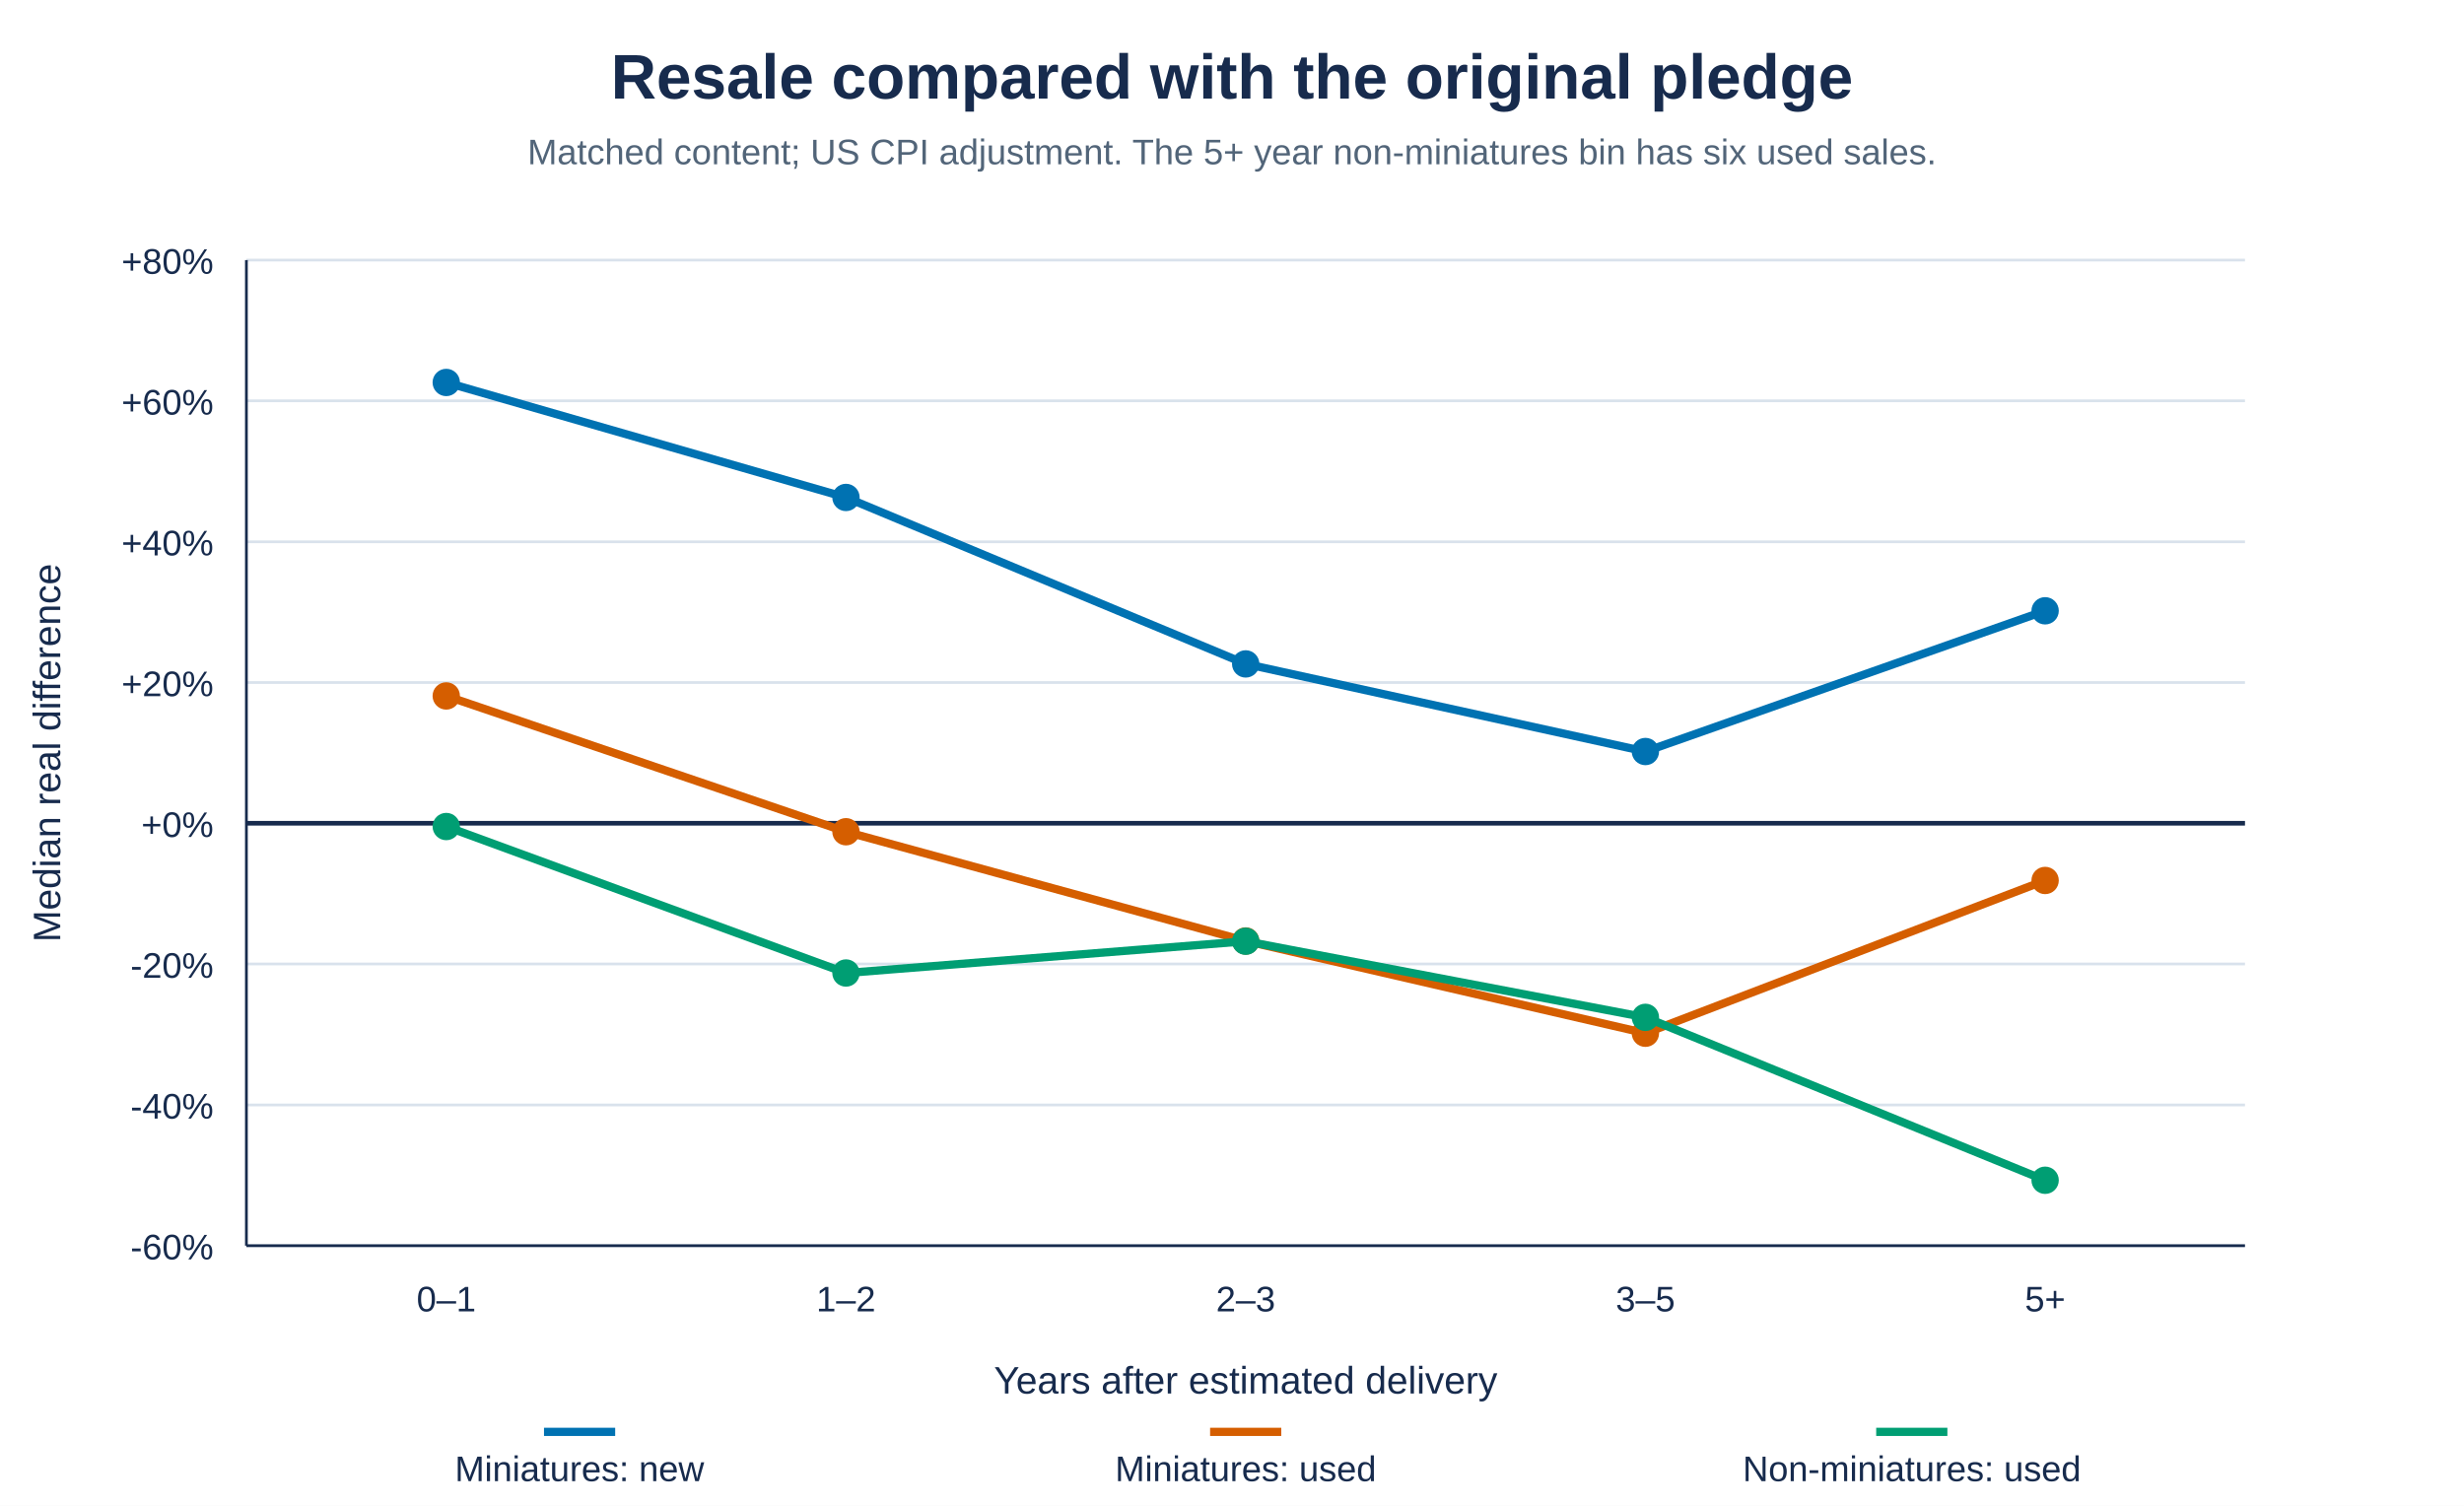
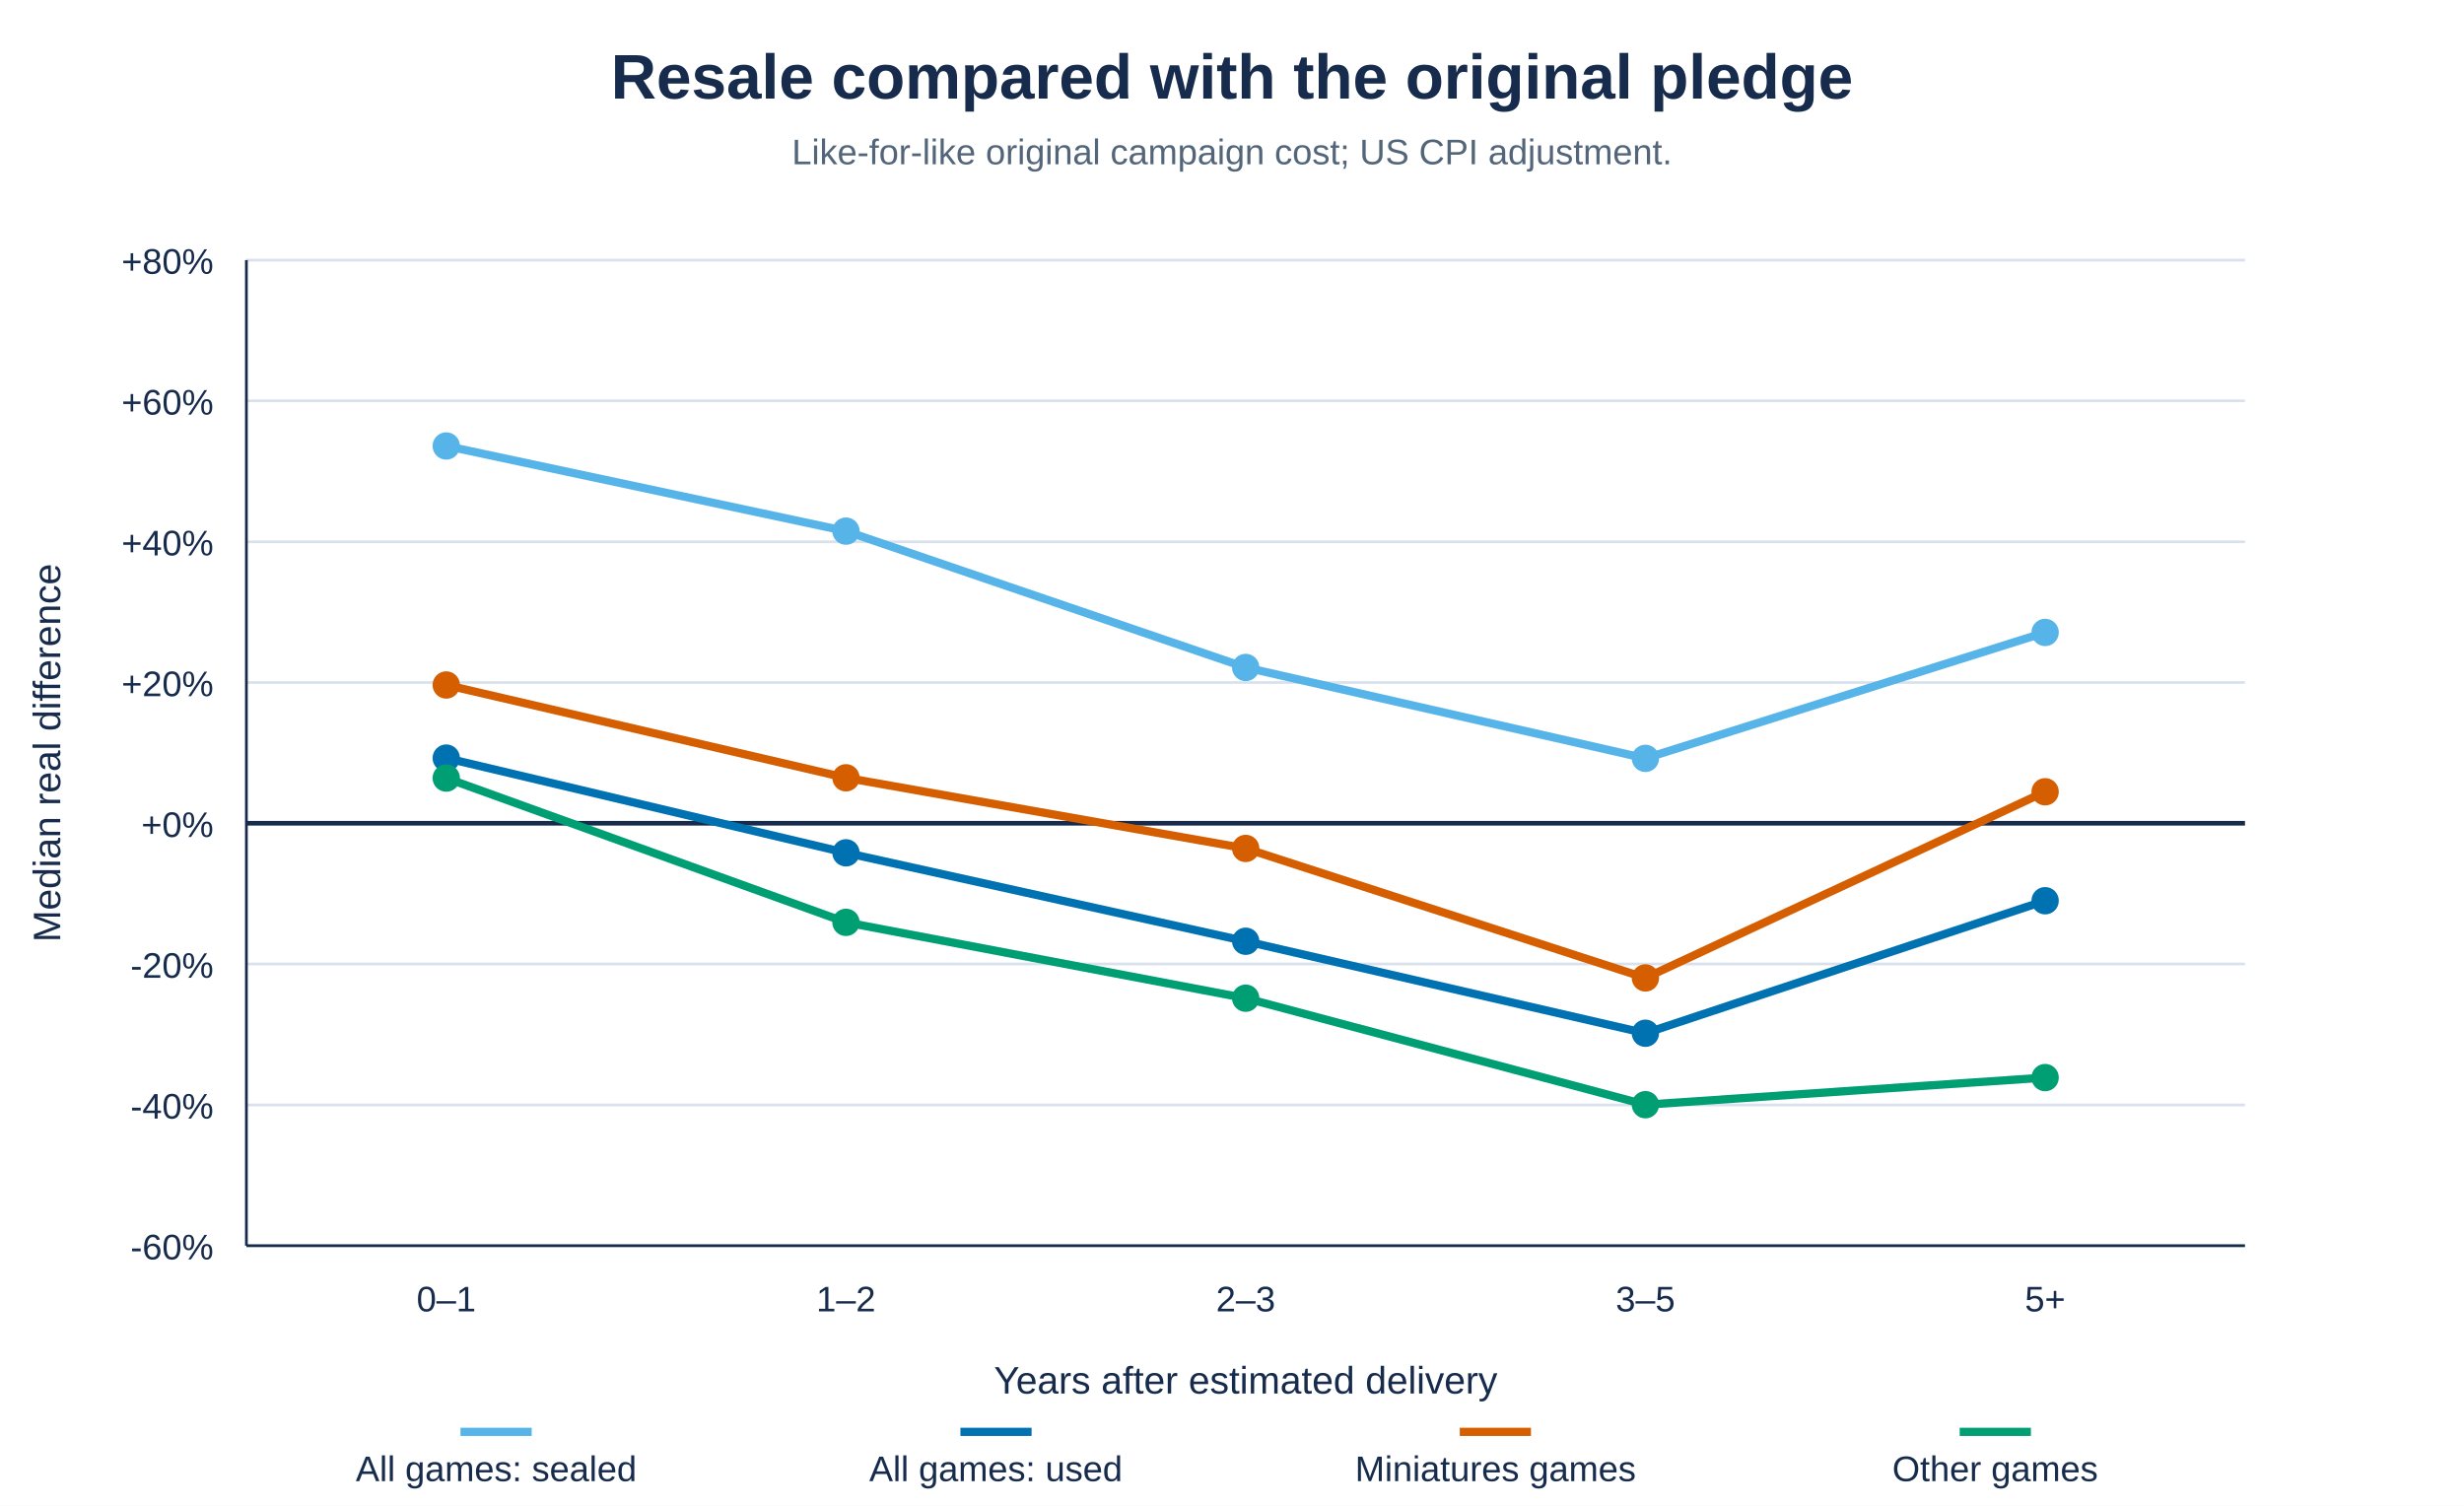
<svg xmlns="http://www.w3.org/2000/svg" width="900" height="550" viewBox="0 0 900 550" role="img" aria-label="Resale compared with the original pledge">
  <rect width="900" height="550" fill="#ffffff" />
  <g font-family="Arial, Helvetica, sans-serif">
    <text x="450" y="36" text-anchor="middle" font-size="23" font-weight="bold" fill="#172b4d">Resale compared with the original pledge</text>
-     <text x="450" y="60" text-anchor="middle" font-size="13" font-weight="normal" fill="#526579">Matched content; US CPI adjustment. The 5+ year non-miniatures bin has six used sales.</text>
+     <text x="450" y="60" text-anchor="middle" font-size="13" font-weight="normal" fill="#526579">Like-for-like original campaign cost; US CPI adjustment.</text>
    <line x1="90" x2="820" y1="455.0" y2="455.0" stroke="#d9e2ec" />
    <text x="78" y="460.0" text-anchor="end" font-size="13" font-weight="normal" fill="#172b4d">-60%</text>
    <line x1="90" x2="820" y1="403.6" y2="403.6" stroke="#d9e2ec" />
    <text x="78" y="408.571" text-anchor="end" font-size="13" font-weight="normal" fill="#172b4d">-40%</text>
    <line x1="90" x2="820" y1="352.1" y2="352.1" stroke="#d9e2ec" />
    <text x="78" y="357.143" text-anchor="end" font-size="13" font-weight="normal" fill="#172b4d">-20%</text>
    <line x1="90" x2="820" y1="300.7" y2="300.7" stroke="#d9e2ec" />
    <text x="78" y="305.714" text-anchor="end" font-size="13" font-weight="normal" fill="#172b4d">+0%</text>
    <line x1="90" x2="820" y1="249.3" y2="249.3" stroke="#d9e2ec" />
    <text x="78" y="254.286" text-anchor="end" font-size="13" font-weight="normal" fill="#172b4d">+20%</text>
    <line x1="90" x2="820" y1="197.9" y2="197.9" stroke="#d9e2ec" />
    <text x="78" y="202.857" text-anchor="end" font-size="13" font-weight="normal" fill="#172b4d">+40%</text>
    <line x1="90" x2="820" y1="146.4" y2="146.4" stroke="#d9e2ec" />
    <text x="78" y="151.429" text-anchor="end" font-size="13" font-weight="normal" fill="#172b4d">+60%</text>
    <line x1="90" x2="820" y1="95.0" y2="95.0" stroke="#d9e2ec" />
    <text x="78" y="100.0" text-anchor="end" font-size="13" font-weight="normal" fill="#172b4d">+80%</text>
    <line x1="90" x2="820" y1="300.7" y2="300.7" stroke="#172b4d" stroke-width="1.7" />
    <line x1="90" x2="90" y1="95" y2="455" stroke="#172b4d" />
    <line x1="90" x2="820" y1="455" y2="455" stroke="#172b4d" />
    <text x="22" y="275.0" text-anchor="middle" font-size="14" font-weight="normal" fill="#172b4d" transform="rotate(-90 22 275.0)">Median real difference</text>
    <text x="163.0" y="479" text-anchor="middle" font-size="13" font-weight="normal" fill="#172b4d">0–1</text>
    <text x="309.0" y="479" text-anchor="middle" font-size="13" font-weight="normal" fill="#172b4d">1–2</text>
    <text x="455.0" y="479" text-anchor="middle" font-size="13" font-weight="normal" fill="#172b4d">2–3</text>
    <text x="601.0" y="479" text-anchor="middle" font-size="13" font-weight="normal" fill="#172b4d">3–5</text>
    <text x="747.0" y="479" text-anchor="middle" font-size="13" font-weight="normal" fill="#172b4d">5+</text>
    <text x="455.0" y="509" text-anchor="middle" font-size="14" font-weight="normal" fill="#172b4d">Years after estimated delivery</text>
-     <polyline points="163.0,139.7 309.0,181.7 455.0,242.5 601.0,274.5 747.0,223.1" fill="none" stroke="#0072b2" stroke-width="3" />
-     <circle cx="163.0" cy="139.7" r="5" fill="#0072b2" />
-     <circle cx="309.0" cy="181.7" r="5" fill="#0072b2" />
-     <circle cx="455.0" cy="242.5" r="5" fill="#0072b2" />
-     <circle cx="601.0" cy="274.5" r="5" fill="#0072b2" />
-     <circle cx="747.0" cy="223.1" r="5" fill="#0072b2" />
-     <polyline points="163.0,254.2 309.0,303.8 455.0,343.7 601.0,377.4 747.0,321.6" fill="none" stroke="#d55e00" stroke-width="3" />
-     <circle cx="163.0" cy="254.2" r="5" fill="#d55e00" />
-     <circle cx="309.0" cy="303.8" r="5" fill="#d55e00" />
-     <circle cx="455.0" cy="343.7" r="5" fill="#d55e00" />
-     <circle cx="601.0" cy="377.4" r="5" fill="#d55e00" />
-     <circle cx="747.0" cy="321.6" r="5" fill="#d55e00" />
-     <polyline points="163.0,301.9 309.0,355.4 455.0,343.8 601.0,371.6 747.0,431.1" fill="none" stroke="#009e73" stroke-width="3" />
-     <circle cx="163.0" cy="301.9" r="5" fill="#009e73" />
-     <circle cx="309.0" cy="355.4" r="5" fill="#009e73" />
-     <circle cx="455.0" cy="343.8" r="5" fill="#009e73" />
-     <circle cx="601.0" cy="371.6" r="5" fill="#009e73" />
-     <circle cx="747.0" cy="431.1" r="5" fill="#009e73" />
-     <line x1="198.7" x2="224.7" y1="523" y2="523" stroke="#0072b2" stroke-width="3" />
-     <text x="211.667" y="541" text-anchor="middle" font-size="13" font-weight="normal" fill="#172b4d">Miniatures: new</text>
-     <line x1="442.0" x2="468.0" y1="523" y2="523" stroke="#d55e00" stroke-width="3" />
-     <text x="455.0" y="541" text-anchor="middle" font-size="13" font-weight="normal" fill="#172b4d">Miniatures: used</text>
-     <line x1="685.3" x2="711.3" y1="523" y2="523" stroke="#009e73" stroke-width="3" />
-     <text x="698.333" y="541" text-anchor="middle" font-size="13" font-weight="normal" fill="#172b4d">Non-miniatures: used</text>
+     <polyline points="163.0,162.9 309.0,194.0 455.0,243.8 601.0,277.0 747.0,231.0" fill="none" stroke="#56B4E9" stroke-width="3" />
+     <circle cx="163.0" cy="162.9" r="5" fill="#56B4E9" />
+     <circle cx="309.0" cy="194.0" r="5" fill="#56B4E9" />
+     <circle cx="455.0" cy="243.8" r="5" fill="#56B4E9" />
+     <circle cx="601.0" cy="277.0" r="5" fill="#56B4E9" />
+     <circle cx="747.0" cy="231.0" r="5" fill="#56B4E9" />
+     <polyline points="163.0,276.9 309.0,311.5 455.0,343.8 601.0,377.4 747.0,329.0" fill="none" stroke="#0072B2" stroke-width="3" />
+     <circle cx="163.0" cy="276.9" r="5" fill="#0072B2" />
+     <circle cx="309.0" cy="311.5" r="5" fill="#0072B2" />
+     <circle cx="455.0" cy="343.8" r="5" fill="#0072B2" />
+     <circle cx="601.0" cy="377.4" r="5" fill="#0072B2" />
+     <circle cx="747.0" cy="329.0" r="5" fill="#0072B2" />
+     <polyline points="163.0,250.2 309.0,284.1 455.0,309.9 601.0,357.2 747.0,289.2" fill="none" stroke="#D55E00" stroke-width="3" />
+     <circle cx="163.0" cy="250.2" r="5" fill="#D55E00" />
+     <circle cx="309.0" cy="284.1" r="5" fill="#D55E00" />
+     <circle cx="455.0" cy="309.9" r="5" fill="#D55E00" />
+     <circle cx="601.0" cy="357.2" r="5" fill="#D55E00" />
+     <circle cx="747.0" cy="289.2" r="5" fill="#D55E00" />
+     <polyline points="163.0,284.2 309.0,336.9 455.0,364.6 601.0,403.5 747.0,393.6" fill="none" stroke="#009E73" stroke-width="3" />
+     <circle cx="163.0" cy="284.2" r="5" fill="#009E73" />
+     <circle cx="309.0" cy="336.9" r="5" fill="#009E73" />
+     <circle cx="455.0" cy="364.6" r="5" fill="#009E73" />
+     <circle cx="601.0" cy="403.5" r="5" fill="#009E73" />
+     <circle cx="747.0" cy="393.6" r="5" fill="#009E73" />
+     <line x1="168.2" x2="194.2" y1="523" y2="523" stroke="#56B4E9" stroke-width="3" />
+     <text x="181.25" y="541" text-anchor="middle" font-size="13" font-weight="normal" fill="#172b4d">All games: sealed</text>
+     <line x1="350.8" x2="376.8" y1="523" y2="523" stroke="#0072B2" stroke-width="3" />
+     <text x="363.75" y="541" text-anchor="middle" font-size="13" font-weight="normal" fill="#172b4d">All games: used</text>
+     <line x1="533.2" x2="559.2" y1="523" y2="523" stroke="#D55E00" stroke-width="3" />
+     <text x="546.25" y="541" text-anchor="middle" font-size="13" font-weight="normal" fill="#172b4d">Miniatures games</text>
+     <line x1="715.8" x2="741.8" y1="523" y2="523" stroke="#009E73" stroke-width="3" />
+     <text x="728.75" y="541" text-anchor="middle" font-size="13" font-weight="normal" fill="#172b4d">Other games</text>
  </g>
</svg>
